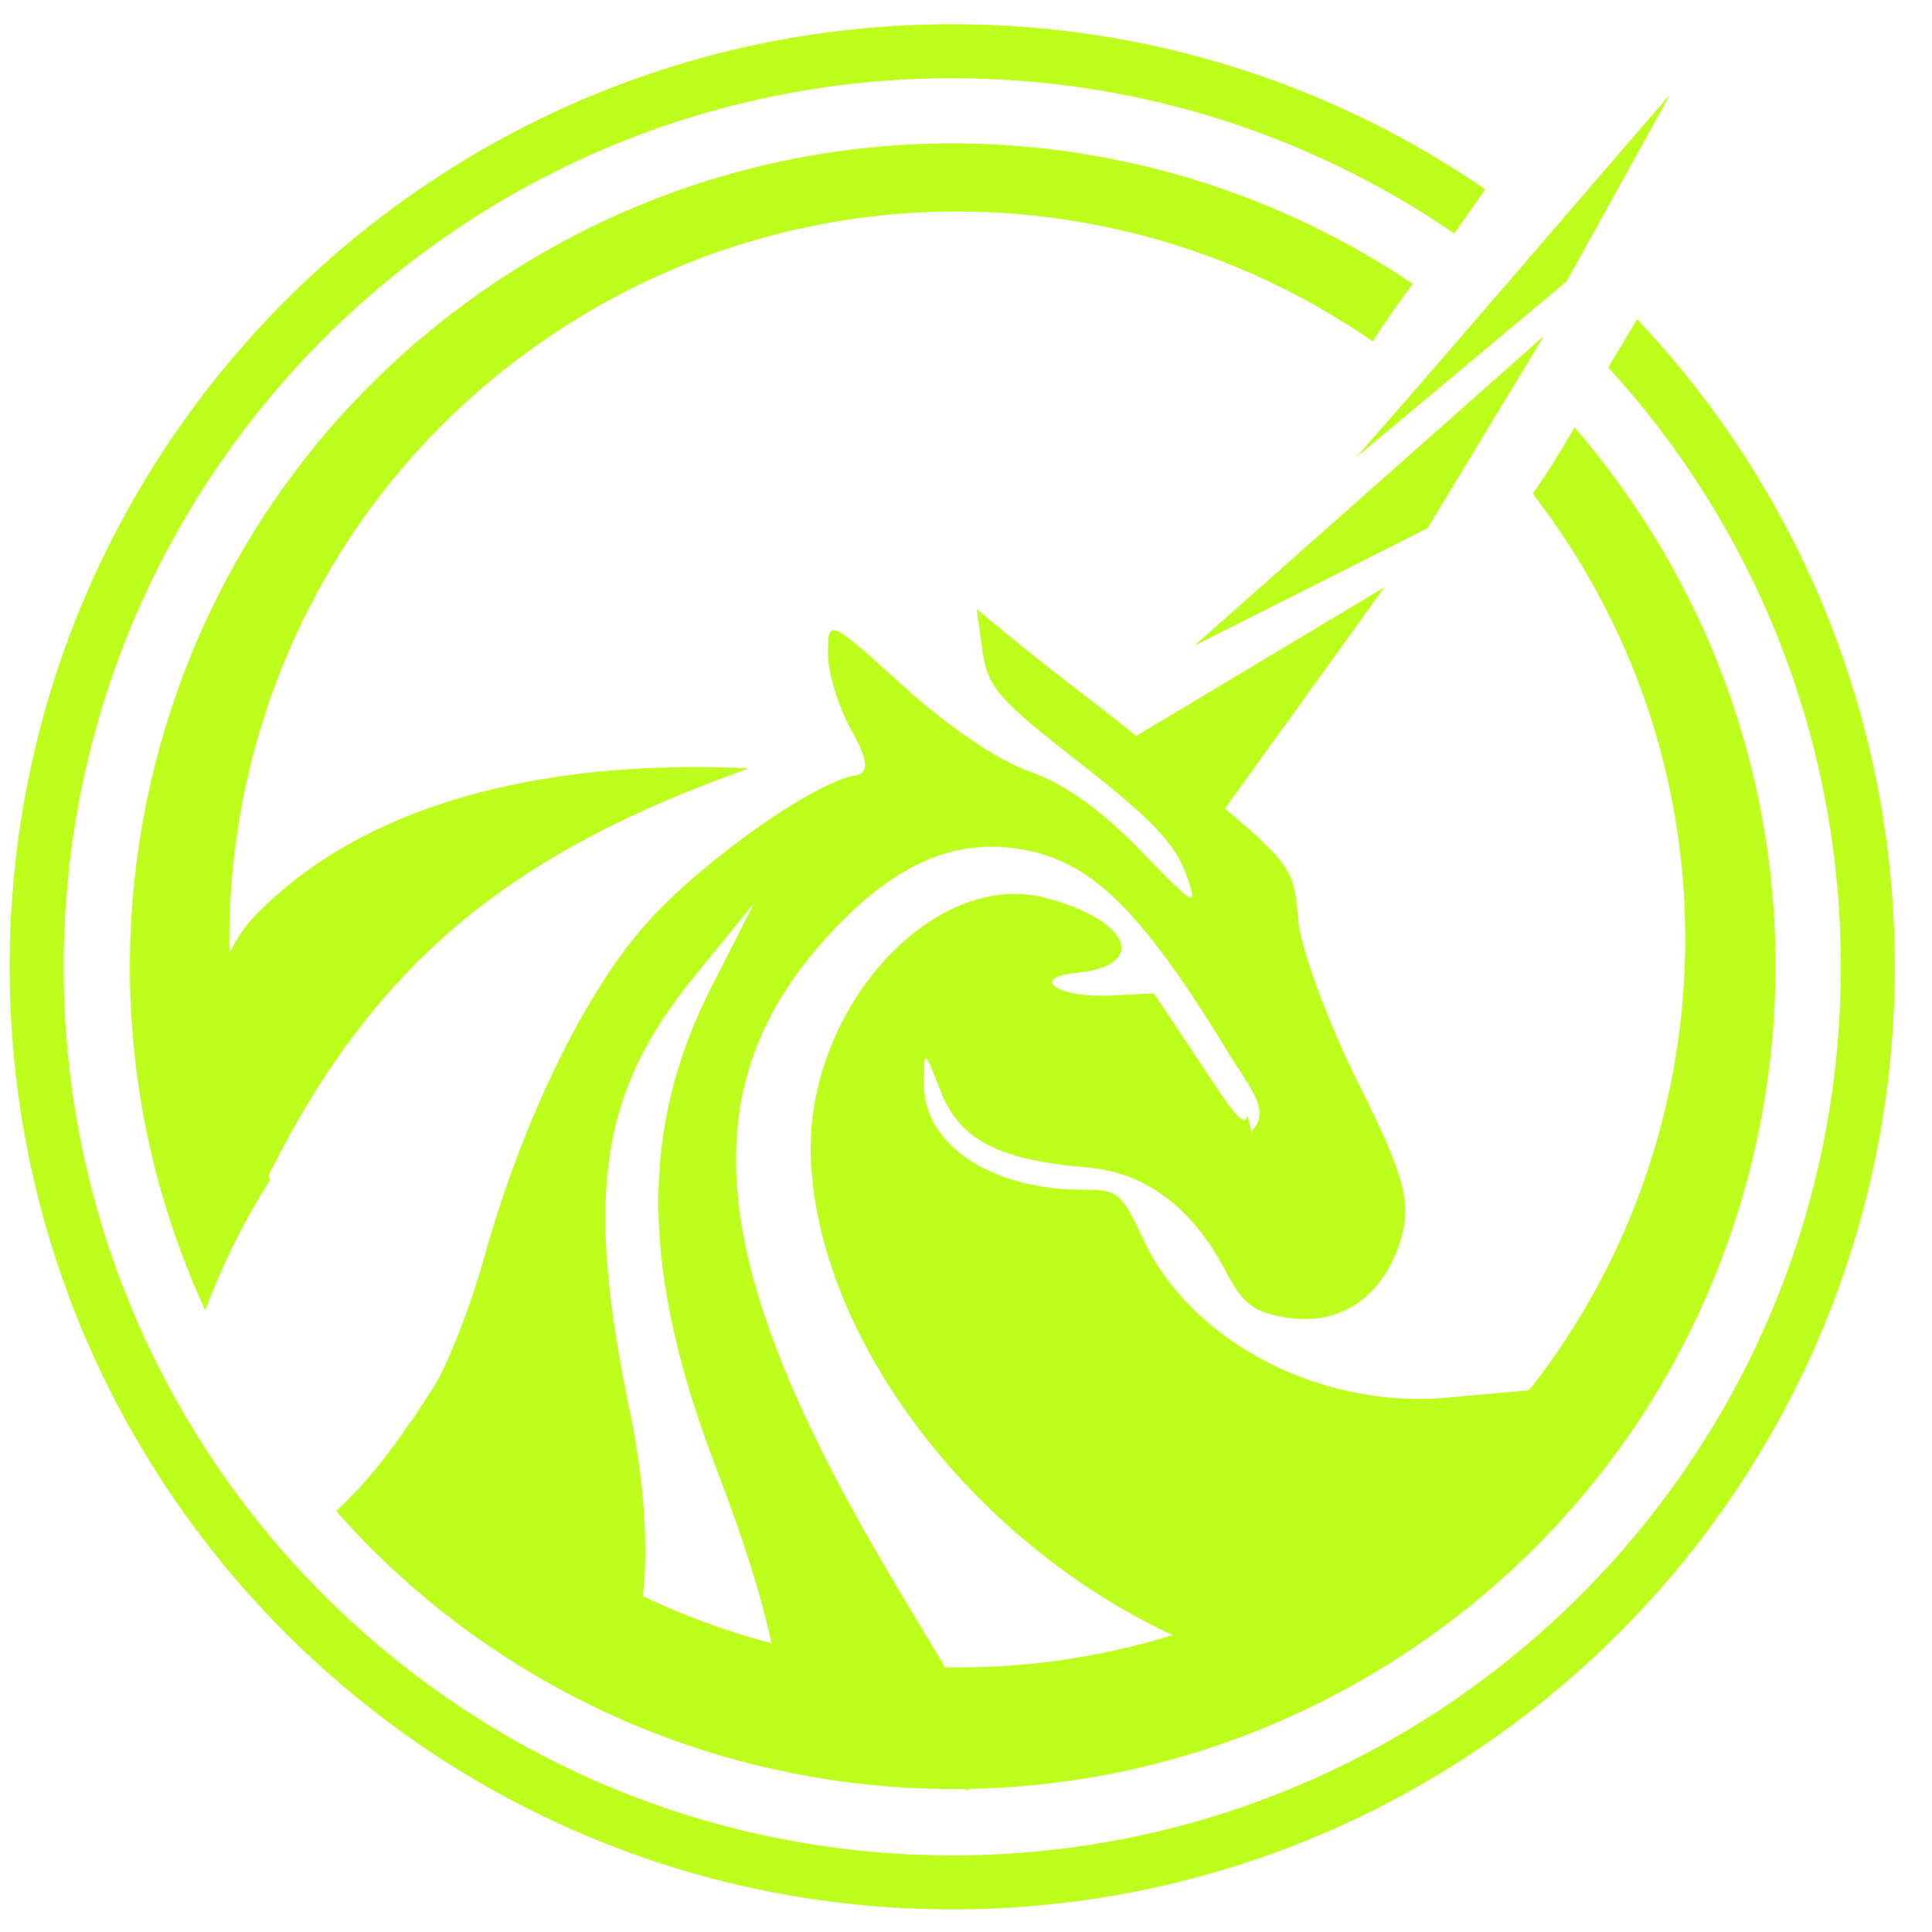
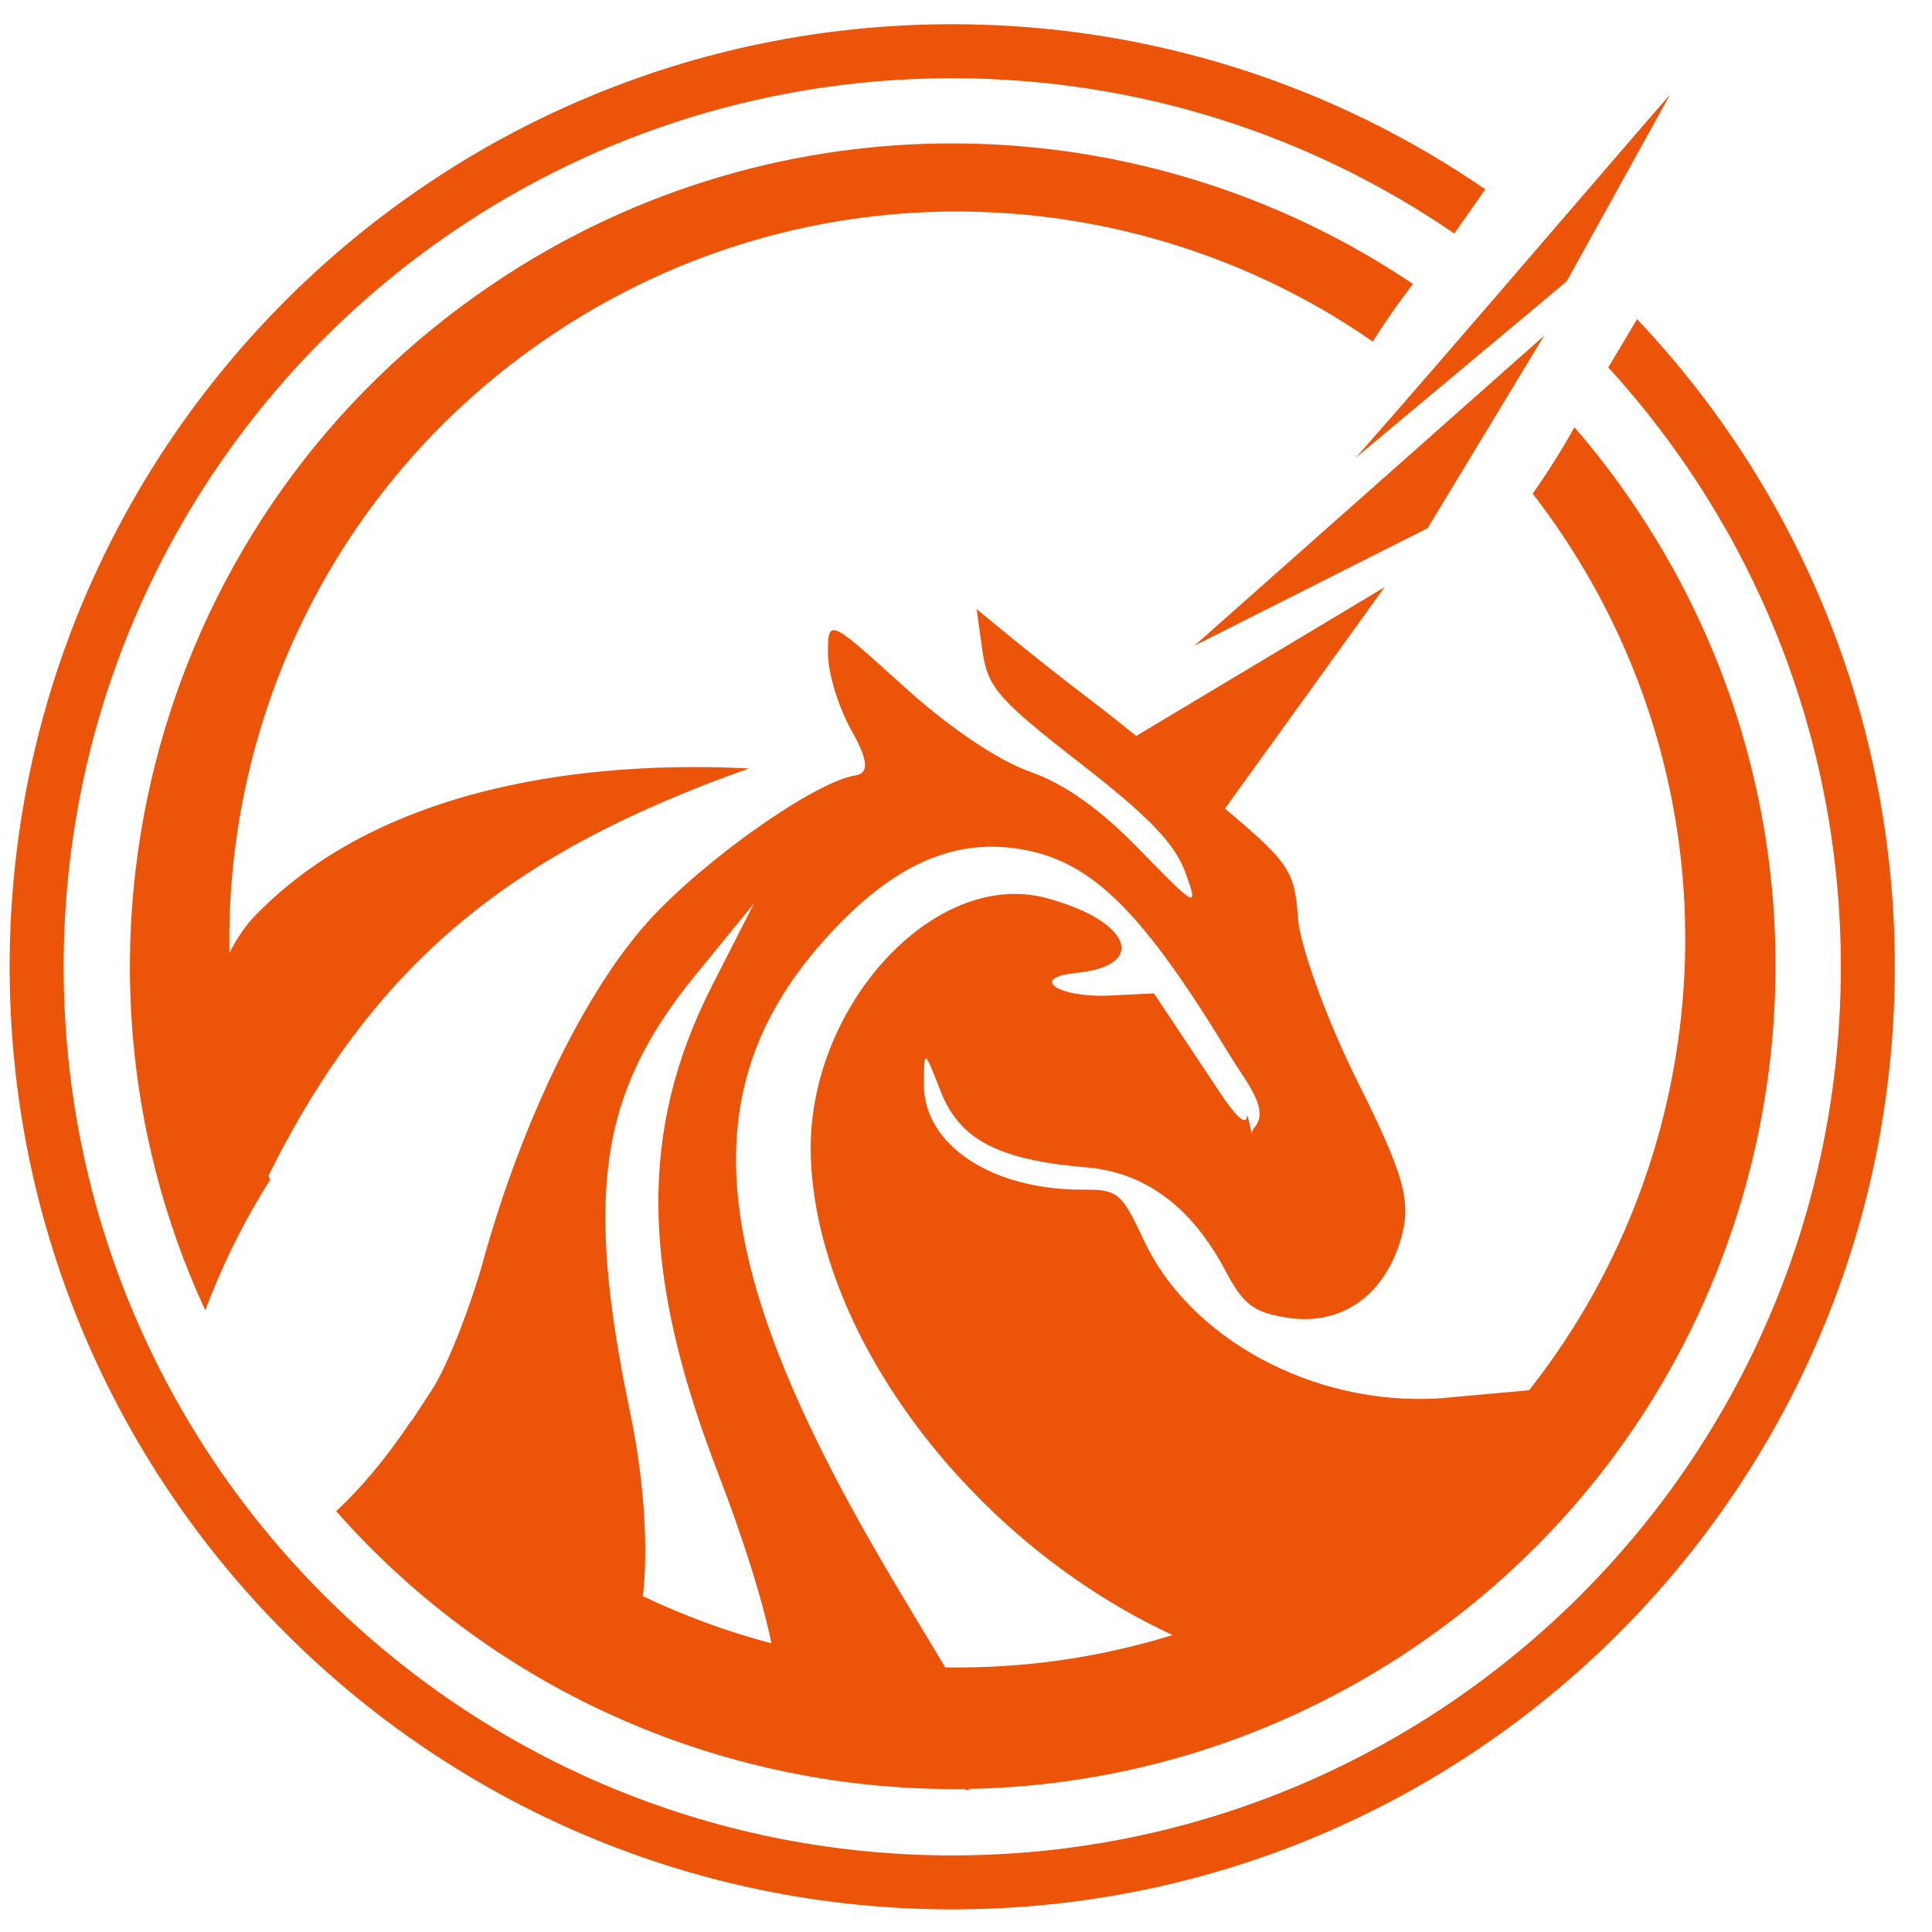
<svg xmlns="http://www.w3.org/2000/svg" width="45" height="45" viewBox="0 0 45 45" fill="none">
-   <path fill-rule="evenodd" clip-rule="evenodd" d="M22.18 44.473C10.055 44.473 0.225 34.644 0.225 22.519C0.225 10.394 10.055 0.564 22.18 0.564C26.787 0.564 31.064 1.984 34.595 4.409L33.874 5.44C30.547 3.157 26.519 1.822 22.18 1.822C10.749 1.822 1.483 11.088 1.483 22.519C1.483 33.95 10.749 43.216 22.18 43.216C33.611 43.216 42.877 33.95 42.877 22.519C42.877 17.139 40.825 12.238 37.46 8.558L38.131 7.434C41.852 11.367 44.134 16.677 44.134 22.519C44.134 34.644 34.305 44.473 22.18 44.473Z" fill="#BDFE1C" />
-   <path d="M31.578 10.662C33.609 8.366 38.767 2.328 38.896 2.209L36.491 6.553L31.578 10.662Z" fill="#BDFE1C" />
-   <path d="M33.252 12.302L27.818 15.041L35.964 7.821L33.252 12.302Z" fill="#BDFE1C" />
-   <path d="M28.387 19.034L26.289 17.247L32.249 13.677L28.387 19.034Z" fill="#BDFE1C" />
-   <path fill-rule="evenodd" clip-rule="evenodd" d="M11.511 6.593C18.178 2.119 26.639 2.387 32.91 6.614C32.59 7.031 32.275 7.479 31.974 7.955C26.407 4.09 18.816 3.8 12.849 7.805C7.883 11.137 5.243 16.638 5.344 22.203C5.473 21.932 5.644 21.665 5.867 21.406C9.369 17.696 15.421 17.801 17.443 17.898C12.104 19.797 8.812 22.241 6.255 27.381C6.266 27.415 6.278 27.449 6.29 27.482C6.013 27.919 5.747 28.387 5.499 28.88C5.221 29.433 4.982 29.984 4.782 30.522C0.901 22.123 3.584 11.914 11.511 6.593ZM38.102 11.826C37.659 11.165 37.181 10.54 36.673 9.952C36.529 10.208 36.376 10.466 36.214 10.723C36.047 10.99 35.875 11.249 35.7 11.499C35.934 11.801 36.159 12.113 36.375 12.434C40.58 18.701 40.05 26.758 35.616 32.381L33.547 32.569C30.552 32.763 27.694 31.139 26.647 28.898C26.119 27.77 26.043 27.707 25.213 27.709C23.095 27.713 21.516 26.666 21.52 25.26C21.522 24.427 21.525 24.428 21.905 25.406C22.347 26.545 23.245 27.017 25.303 27.19C26.674 27.305 27.756 28.11 28.543 29.598C28.96 30.388 29.198 30.569 29.987 30.692C31.228 30.887 32.236 30.19 32.627 28.869C32.883 28 32.716 27.385 31.625 25.202C30.905 23.76 30.279 22.04 30.232 21.379C30.154 20.255 30.031 20.081 28.286 18.629C27.261 17.776 25.975 16.739 25.428 16.324C24.88 15.91 24.053 15.259 23.59 14.879L22.748 14.187L22.881 15.147C23.001 16.006 23.24 16.282 25.149 17.768C26.774 19.032 27.362 19.644 27.613 20.33C27.923 21.181 27.866 21.152 26.568 19.814C25.627 18.845 24.811 18.263 23.976 17.968C23.223 17.701 22.092 16.933 21.021 15.962C19.312 14.411 19.286 14.4 19.284 15.212C19.282 15.666 19.53 16.477 19.833 17.014C20.22 17.699 20.248 18.012 19.925 18.061C18.986 18.204 16.408 20.018 15.11 21.448C13.636 23.073 12.159 26.105 11.255 29.366C10.959 30.434 10.44 31.756 10.103 32.304L9.583 33.102C9.581 33.099 9.579 33.097 9.576 33.094C9.018 33.935 8.42 34.65 7.831 35.198C11.607 39.481 17.001 41.74 22.459 41.669L22.558 41.706C22.561 41.693 22.563 41.68 22.566 41.667C26.121 41.601 29.698 40.545 32.87 38.417C41.658 32.519 44.001 20.614 38.102 11.826ZM17.97 38.276C17.752 37.237 17.323 35.869 16.702 34.252C14.916 29.605 14.882 26.299 16.588 22.953L17.564 21.039L16.181 22.734C13.963 25.455 13.615 27.806 14.678 32.907C15.037 34.632 15.092 36.195 14.973 37.177C15.938 37.638 16.942 38.005 17.97 38.276ZM22.015 38.836C23.79 38.867 25.578 38.621 27.312 38.083C22.644 35.923 19.021 31.145 18.885 26.935C18.773 23.49 21.744 20.223 24.359 20.914C26.329 21.435 26.761 22.491 25.074 22.66C23.937 22.774 24.654 23.249 25.87 23.188L26.878 23.137L28.418 25.452C29.012 26.346 29.039 26.061 29.046 25.984C29.047 25.974 29.047 25.967 29.049 25.967C29.051 25.967 29.057 25.989 29.074 26.055L29.074 26.055L29.086 26.103C29.139 26.308 29.15 26.393 29.152 26.414L29.152 26.414C29.153 26.418 29.153 26.42 29.153 26.42C29.153 26.42 29.153 26.418 29.154 26.416V26.416C29.155 26.399 29.159 26.327 29.211 26.27C29.525 25.924 29.196 25.425 28.87 24.93L28.87 24.93L28.87 24.93C28.8 24.824 28.73 24.717 28.666 24.613C26.636 21.268 25.474 20.101 23.873 19.797C22.27 19.491 20.841 20.109 19.317 21.765C16.082 25.277 16.427 29.332 20.563 36.404C20.945 37.057 21.266 37.589 21.534 38.033L21.534 38.033C21.719 38.339 21.879 38.603 22.015 38.836Z" fill="#BDFE1C" />
+   <path fill-rule="evenodd" clip-rule="evenodd" d="M22.18 44.473C10.055 44.473 0.225 34.644 0.225 22.519C0.225 10.394 10.055 0.564 22.18 0.564C26.787 0.564 31.064 1.984 34.595 4.409L33.874 5.44C30.547 3.157 26.519 1.822 22.18 1.822C10.749 1.822 1.483 11.088 1.483 22.519C1.483 33.95 10.749 43.216 22.18 43.216C33.611 43.216 42.877 33.95 42.877 22.519C42.877 17.139 40.825 12.238 37.46 8.558L38.131 7.434C41.852 11.367 44.134 16.677 44.134 22.519C44.134 34.644 34.305 44.473 22.18 44.473Z" fill="#EC5409" />
+   <path d="M31.578 10.662C33.609 8.366 38.767 2.328 38.896 2.209L36.491 6.553L31.578 10.662Z" fill="#EC5409" />
+   <path d="M33.252 12.302L27.818 15.041L35.964 7.821L33.252 12.302Z" fill="#EC5409" />
+   <path d="M28.387 19.034L26.289 17.247L32.249 13.677L28.387 19.034Z" fill="#EC5409" />
+   <path fill-rule="evenodd" clip-rule="evenodd" d="M11.511 6.593C18.178 2.119 26.639 2.387 32.91 6.614C32.59 7.031 32.275 7.479 31.974 7.955C26.407 4.09 18.816 3.8 12.849 7.805C7.883 11.137 5.243 16.638 5.344 22.203C5.473 21.932 5.644 21.665 5.867 21.406C9.369 17.696 15.421 17.801 17.443 17.898C12.104 19.797 8.812 22.241 6.255 27.381C6.266 27.415 6.278 27.449 6.29 27.482C6.013 27.919 5.747 28.387 5.499 28.88C5.221 29.433 4.982 29.984 4.782 30.522C0.901 22.123 3.584 11.914 11.511 6.593ZM38.102 11.826C37.659 11.165 37.181 10.54 36.673 9.952C36.529 10.208 36.376 10.466 36.214 10.723C36.047 10.99 35.875 11.249 35.7 11.499C35.934 11.801 36.159 12.113 36.375 12.434C40.58 18.701 40.05 26.758 35.616 32.381L33.547 32.569C30.552 32.763 27.694 31.139 26.647 28.898C26.119 27.77 26.043 27.707 25.213 27.709C23.095 27.713 21.516 26.666 21.52 25.26C21.522 24.427 21.525 24.428 21.905 25.406C22.347 26.545 23.245 27.017 25.303 27.19C26.674 27.305 27.756 28.11 28.543 29.598C28.96 30.388 29.198 30.569 29.987 30.692C31.228 30.887 32.236 30.19 32.627 28.869C32.883 28 32.716 27.385 31.625 25.202C30.905 23.76 30.279 22.04 30.232 21.379C30.154 20.255 30.031 20.081 28.286 18.629C27.261 17.776 25.975 16.739 25.428 16.324C24.88 15.91 24.053 15.259 23.59 14.879L22.748 14.187L22.881 15.147C23.001 16.006 23.24 16.282 25.149 17.768C26.774 19.032 27.362 19.644 27.613 20.33C27.923 21.181 27.866 21.152 26.568 19.814C25.627 18.845 24.811 18.263 23.976 17.968C23.223 17.701 22.092 16.933 21.021 15.962C19.312 14.411 19.286 14.4 19.284 15.212C19.282 15.666 19.53 16.477 19.833 17.014C20.22 17.699 20.248 18.012 19.925 18.061C18.986 18.204 16.408 20.018 15.11 21.448C13.636 23.073 12.159 26.105 11.255 29.366C10.959 30.434 10.44 31.756 10.103 32.304L9.583 33.102C9.581 33.099 9.579 33.097 9.576 33.094C9.018 33.935 8.42 34.65 7.831 35.198C11.607 39.481 17.001 41.74 22.459 41.669L22.558 41.706C22.561 41.693 22.563 41.68 22.566 41.667C26.121 41.601 29.698 40.545 32.87 38.417C41.658 32.519 44.001 20.614 38.102 11.826ZM17.97 38.276C17.752 37.237 17.323 35.869 16.702 34.252C14.916 29.605 14.882 26.299 16.588 22.953L17.564 21.039L16.181 22.734C13.963 25.455 13.615 27.806 14.678 32.907C15.037 34.632 15.092 36.195 14.973 37.177C15.938 37.638 16.942 38.005 17.97 38.276ZM22.015 38.836C23.79 38.867 25.578 38.621 27.312 38.083C22.644 35.923 19.021 31.145 18.885 26.935C18.773 23.49 21.744 20.223 24.359 20.914C26.329 21.435 26.761 22.491 25.074 22.66C23.937 22.774 24.654 23.249 25.87 23.188L26.878 23.137L28.418 25.452C29.012 26.346 29.039 26.061 29.046 25.984C29.047 25.974 29.047 25.967 29.049 25.967C29.051 25.967 29.057 25.989 29.074 26.055L29.074 26.055L29.086 26.103C29.139 26.308 29.15 26.393 29.152 26.414L29.152 26.414C29.153 26.418 29.153 26.42 29.153 26.42C29.153 26.42 29.153 26.418 29.154 26.416V26.416C29.155 26.399 29.159 26.327 29.211 26.27C29.525 25.924 29.196 25.425 28.87 24.93L28.87 24.93L28.87 24.93C28.8 24.824 28.73 24.717 28.666 24.613C26.636 21.268 25.474 20.101 23.873 19.797C22.27 19.491 20.841 20.109 19.317 21.765C16.082 25.277 16.427 29.332 20.563 36.404C20.945 37.057 21.266 37.589 21.534 38.033L21.534 38.033C21.719 38.339 21.879 38.603 22.015 38.836Z" fill="#EC5409" />
</svg>
